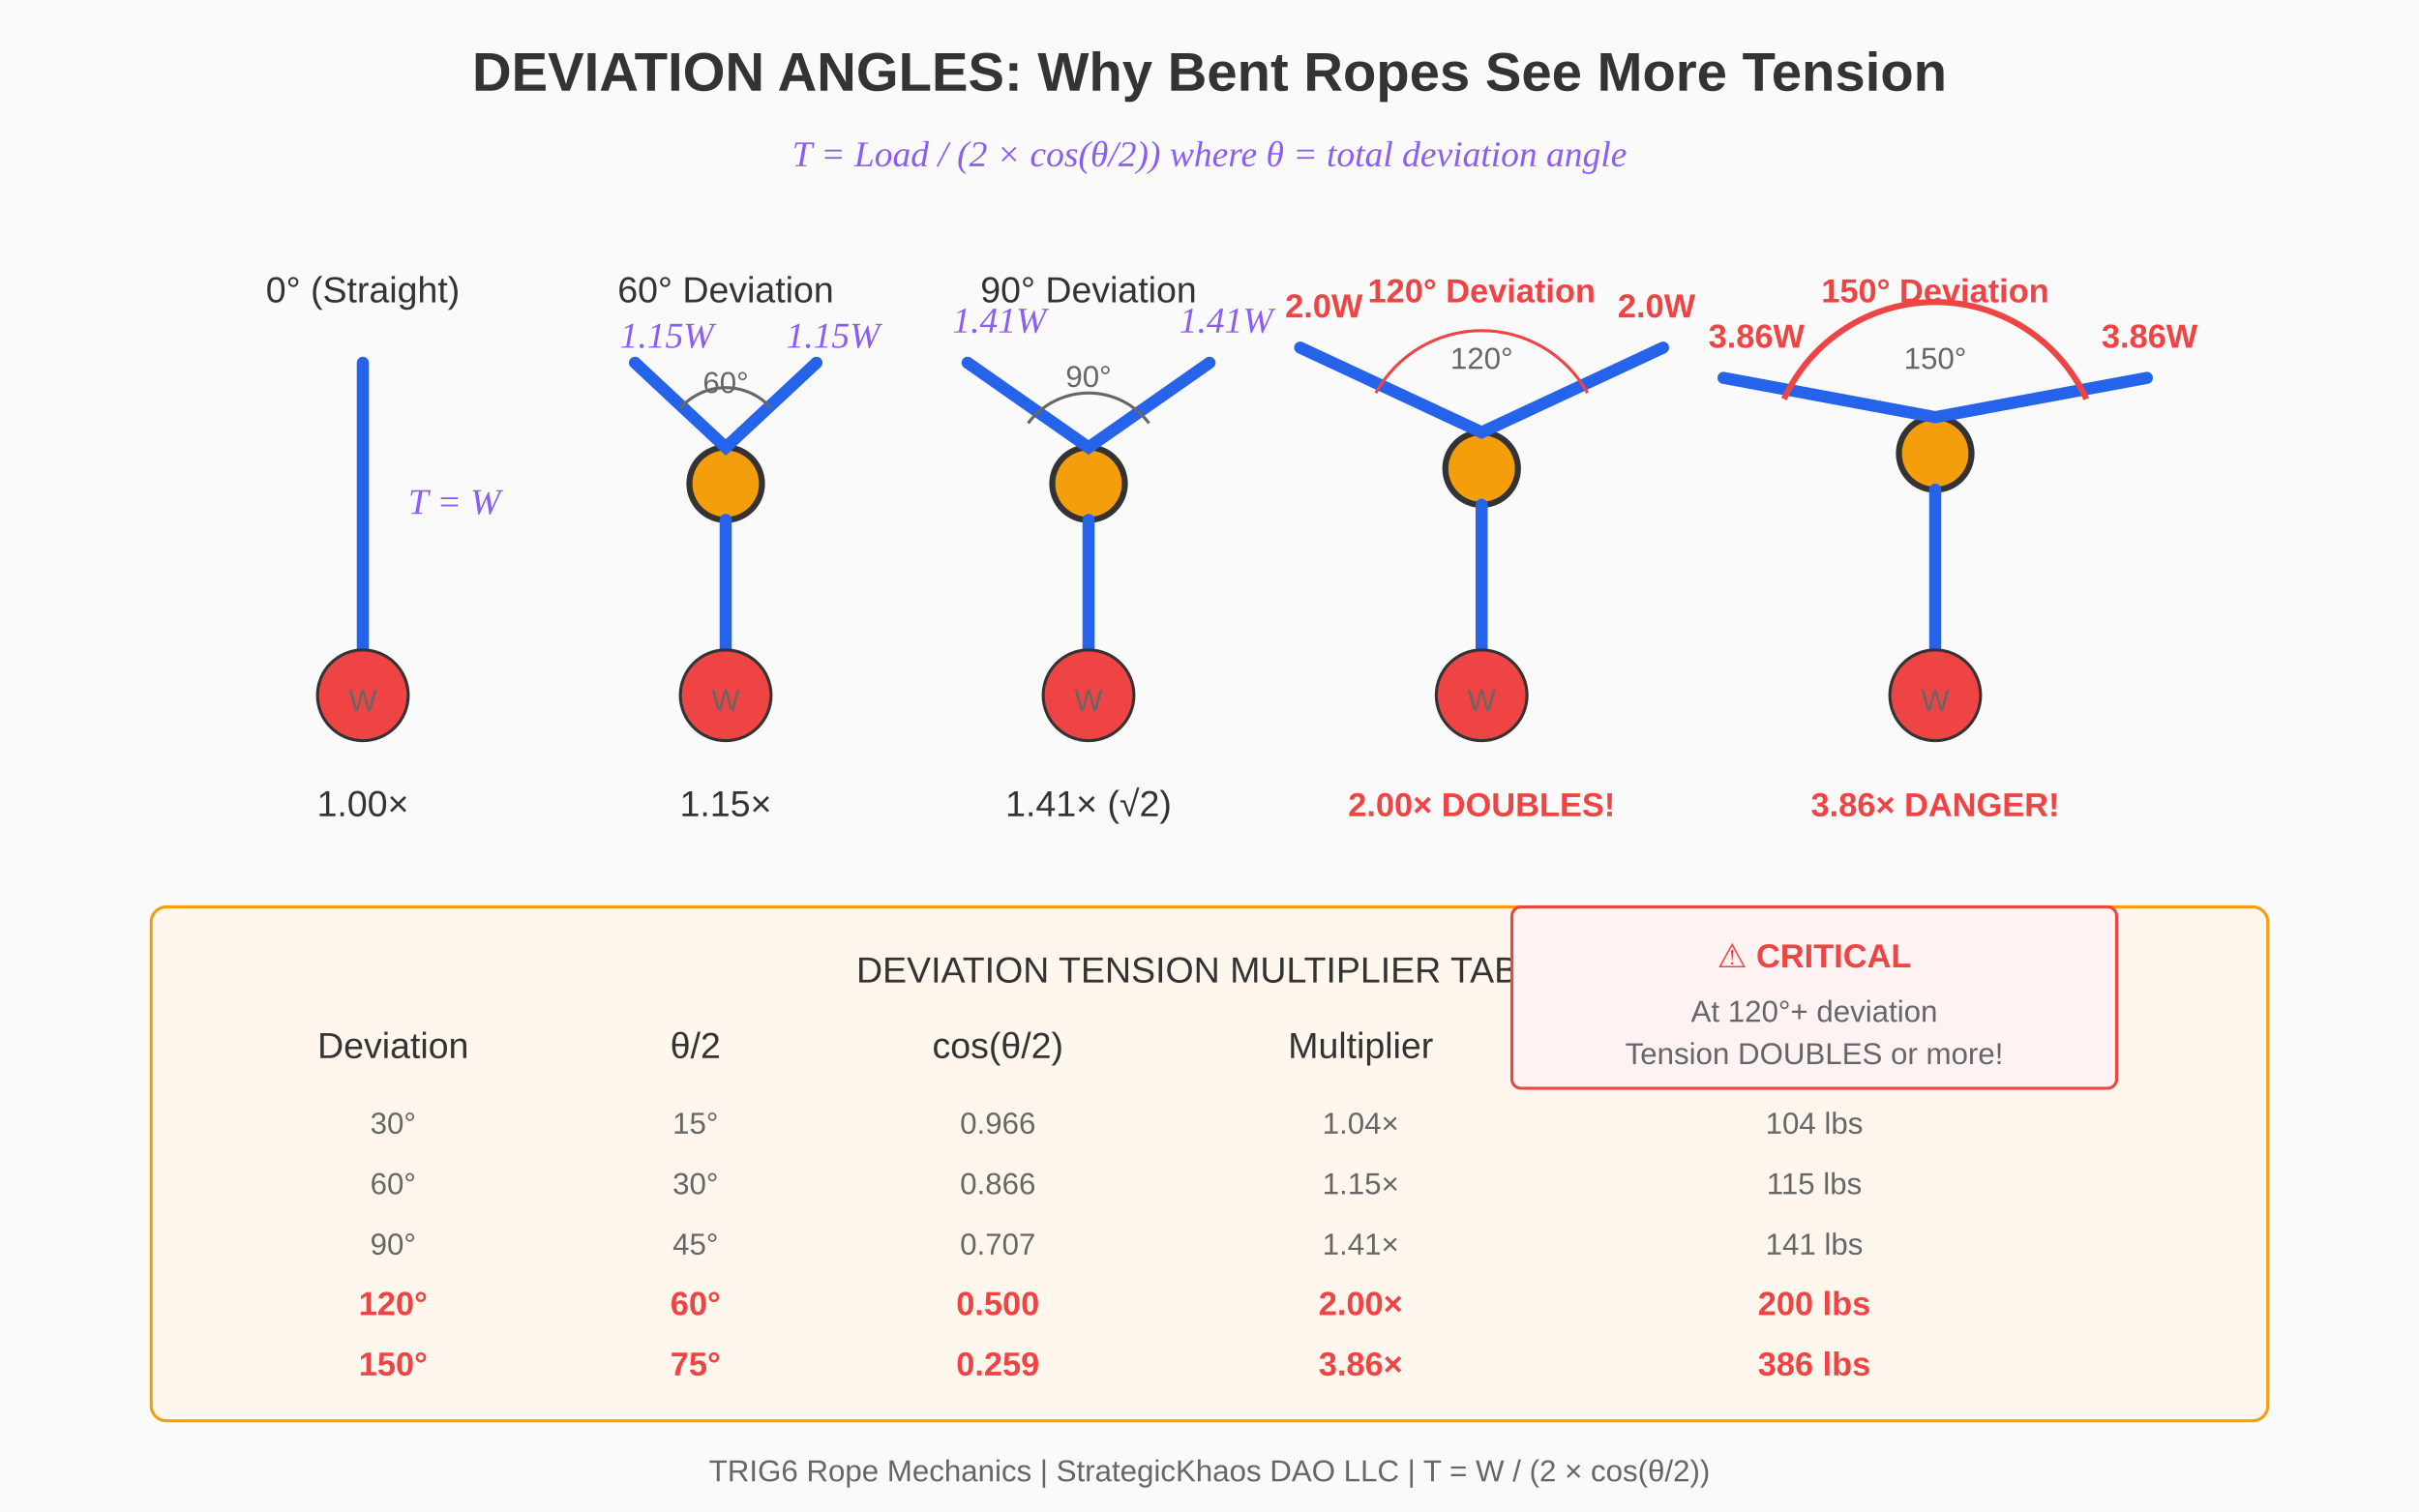
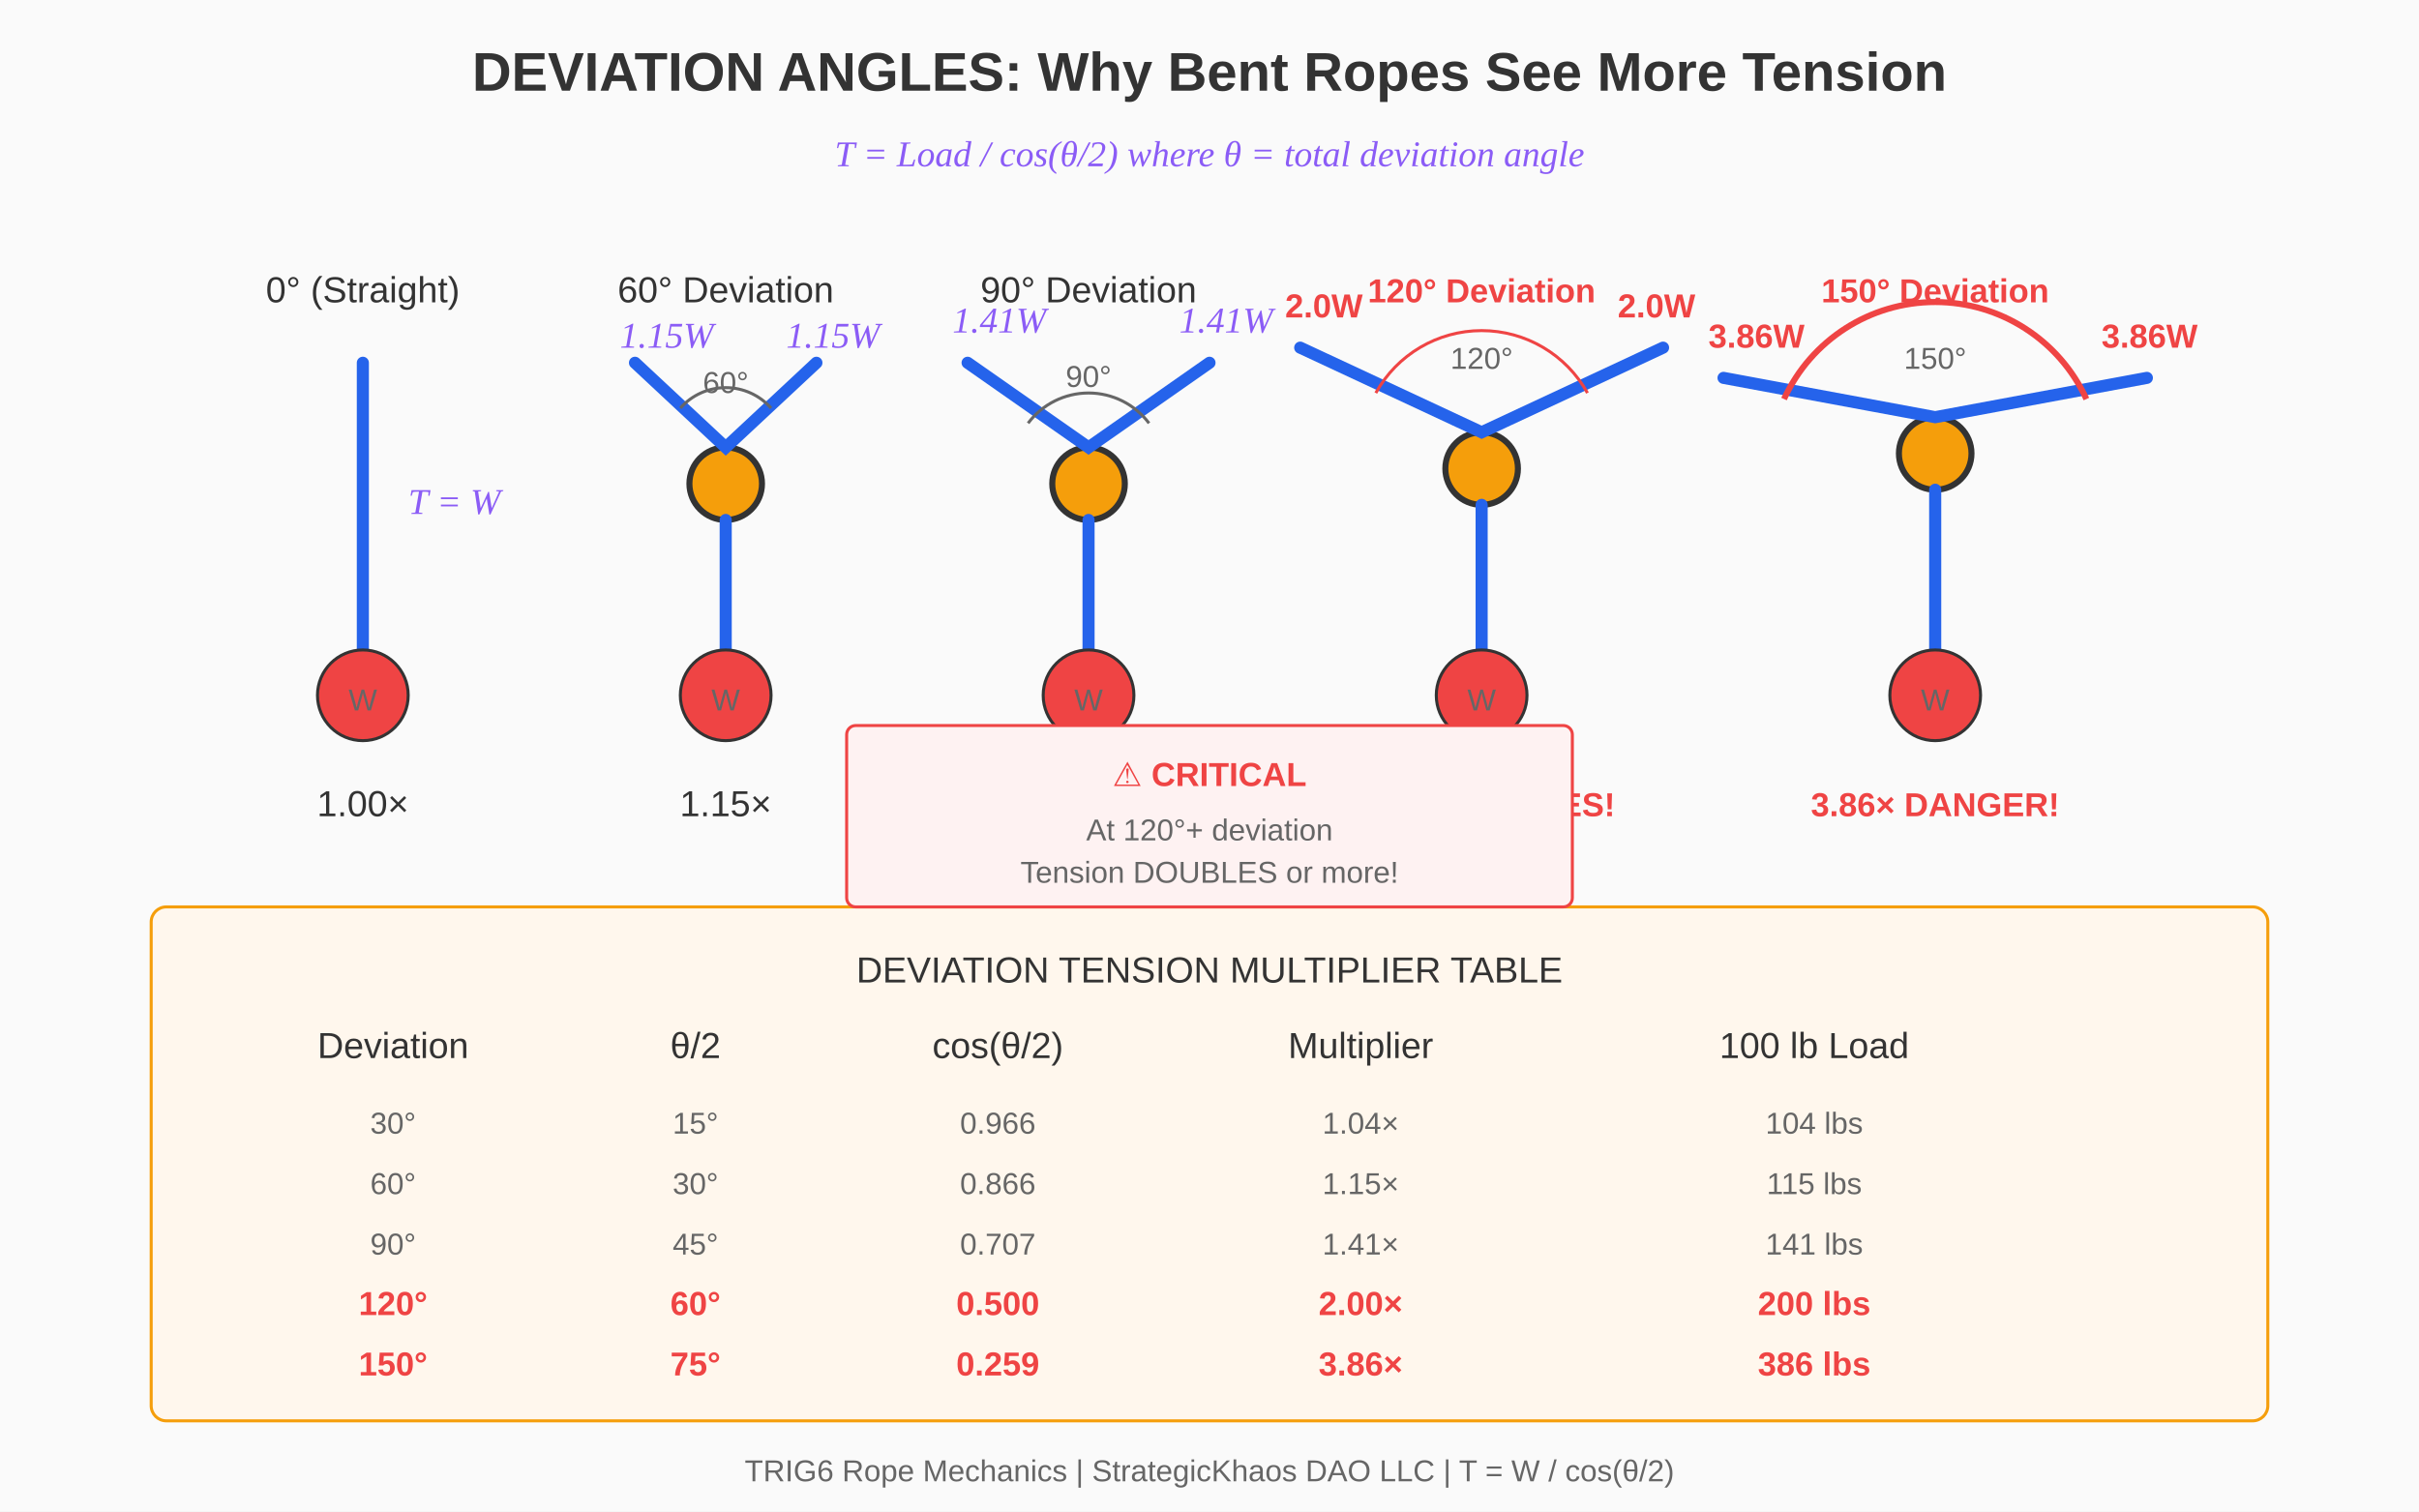
<svg xmlns="http://www.w3.org/2000/svg" width="800" height="500" viewBox="0 0 800 500">
  <style>
    .title { font: bold 18px Arial; fill: #333; }
    .label { font: 12px Arial; fill: #333; }
    .small { font: 10px Arial; fill: #666; }
    .formula { font: italic 12px 'Times New Roman'; fill: #8b5cf6; }
    .warning { font: bold 11px Arial; fill: #ef4444; }
    .rope { stroke: #2563eb; stroke-width: 4; fill: none; stroke-linecap: round; }
    .anchor { fill: #333; }
    .pulley { fill: #f59e0b; stroke: #333; stroke-width: 2; }
  </style>
  <rect width="800" height="500" fill="#fafafa" />
  <text x="400" y="30" class="title" text-anchor="middle">
    DEVIATION ANGLES: Why Bent Ropes See More Tension
  </text>
  <text x="400" y="55" class="formula" text-anchor="middle">
-     T = Load / (2 × cos(θ/2))   where θ = total deviation angle
+     T = Load / cos(θ/2)   where θ = total deviation angle
  </text>
  <g transform="translate(80, 100)">
    <text x="40" y="0" class="label" text-anchor="middle" font-weight="bold">0° (Straight)</text>
    <line x1="40" y1="20" x2="40" y2="120" class="rope" />
    <circle cx="40" cy="130" r="15" fill="#ef4444" stroke="#333" />
    <text x="40" y="135" class="small" text-anchor="middle" fill="white">W</text>
    <text x="55" y="70" class="formula">T = W</text>
    <text x="40" y="170" class="label" text-anchor="middle">1.00×</text>
  </g>
  <g transform="translate(200, 100)">
    <text x="40" y="0" class="label" text-anchor="middle" font-weight="bold">60° Deviation</text>
    <circle cx="40" cy="60" r="12" class="pulley" />
    <path d="M 10,20 L 40,48 L 70,20" class="rope" />
    <path d="M 25,35 A 20,20 0 0,1 55,35" fill="none" stroke="#666" stroke-width="1" />
    <text x="40" y="30" class="small" text-anchor="middle">60°</text>
    <line x1="40" y1="72" x2="40" y2="120" class="rope" />
    <circle cx="40" cy="130" r="15" fill="#ef4444" stroke="#333" />
    <text x="40" y="135" class="small" text-anchor="middle" fill="white">W</text>
    <text x="5" y="15" class="formula">1.15W</text>
    <text x="60" y="15" class="formula">1.15W</text>
    <text x="40" y="170" class="label" text-anchor="middle">1.15×</text>
  </g>
  <g transform="translate(320, 100)">
    <text x="40" y="0" class="label" text-anchor="middle" font-weight="bold">90° Deviation</text>
    <circle cx="40" cy="60" r="12" class="pulley" />
    <path d="M 0,20 L 40,48 L 80,20" class="rope" />
    <path d="M 20,40 A 25,25 0 0,1 60,40" fill="none" stroke="#666" stroke-width="1" />
    <text x="40" y="28" class="small" text-anchor="middle">90°</text>
    <line x1="40" y1="72" x2="40" y2="120" class="rope" />
    <circle cx="40" cy="130" r="15" fill="#ef4444" stroke="#333" />
    <text x="40" y="135" class="small" text-anchor="middle" fill="white">W</text>
    <text x="-5" y="10" class="formula">1.41W</text>
    <text x="70" y="10" class="formula">1.41W</text>
    <text x="40" y="170" class="label" text-anchor="middle">1.41× (√2)</text>
  </g>
  <g transform="translate(450, 100)">
    <text x="40" y="0" class="warning" text-anchor="middle">120° Deviation</text>
    <circle cx="40" cy="55" r="12" class="pulley" />
    <path d="M -20,15 L 40,43 L 100,15" class="rope" />
    <path d="M 5,30 A 40,40 0 0,1 75,30" fill="none" stroke="#ef4444" stroke-width="1" />
    <text x="40" y="22" class="small" text-anchor="middle">120°</text>
    <line x1="40" y1="67" x2="40" y2="120" class="rope" />
    <circle cx="40" cy="130" r="15" fill="#ef4444" stroke="#333" />
    <text x="40" y="135" class="small" text-anchor="middle" fill="white">W</text>
    <text x="-25" y="5" class="warning">2.0W</text>
    <text x="85" y="5" class="warning">2.0W</text>
    <text x="40" y="170" class="warning" text-anchor="middle">2.00× DOUBLES!</text>
  </g>
  <g transform="translate(600, 100)">
    <text x="40" y="0" class="warning" text-anchor="middle">150° Deviation</text>
    <circle cx="40" cy="50" r="12" class="pulley" />
    <path d="M -30,25 L 40,38 L 110,25" class="rope" />
    <path d="M -10,32 A 55,55 0 0,1 90,32" fill="none" stroke="#ef4444" stroke-width="2" />
    <text x="40" y="22" class="small" text-anchor="middle">150°</text>
    <line x1="40" y1="62" x2="40" y2="120" class="rope" />
    <circle cx="40" cy="130" r="15" fill="#ef4444" stroke="#333" />
    <text x="40" y="135" class="small" text-anchor="middle" fill="white">W</text>
    <text x="-35" y="15" class="warning">3.86W</text>
    <text x="95" y="15" class="warning">3.86W</text>
    <text x="40" y="170" class="warning" text-anchor="middle">3.86× DANGER!</text>
  </g>
  <g transform="translate(50, 300)">
    <rect x="0" y="0" width="700" height="170" fill="#fff7ed" stroke="#f59e0b" rx="5" />
    <text x="350" y="25" class="label" text-anchor="middle" font-weight="bold">
      DEVIATION TENSION MULTIPLIER TABLE
    </text>
    <text x="80" y="50" class="label" text-anchor="middle" font-weight="bold">Deviation</text>
    <text x="180" y="50" class="label" text-anchor="middle" font-weight="bold">θ/2</text>
    <text x="280" y="50" class="label" text-anchor="middle" font-weight="bold">cos(θ/2)</text>
    <text x="400" y="50" class="label" text-anchor="middle" font-weight="bold">Multiplier</text>
    <text x="550" y="50" class="label" text-anchor="middle" font-weight="bold">100 lb Load</text>
    <text x="80" y="75" class="small" text-anchor="middle">30°</text>
    <text x="180" y="75" class="small" text-anchor="middle">15°</text>
    <text x="280" y="75" class="small" text-anchor="middle">0.966</text>
    <text x="400" y="75" class="small" text-anchor="middle">1.04×</text>
    <text x="550" y="75" class="small" text-anchor="middle">104 lbs</text>
    <text x="80" y="95" class="small" text-anchor="middle">60°</text>
    <text x="180" y="95" class="small" text-anchor="middle">30°</text>
    <text x="280" y="95" class="small" text-anchor="middle">0.866</text>
    <text x="400" y="95" class="small" text-anchor="middle">1.15×</text>
    <text x="550" y="95" class="small" text-anchor="middle">115 lbs</text>
    <text x="80" y="115" class="small" text-anchor="middle">90°</text>
    <text x="180" y="115" class="small" text-anchor="middle">45°</text>
    <text x="280" y="115" class="small" text-anchor="middle">0.707</text>
    <text x="400" y="115" class="small" text-anchor="middle">1.41×</text>
    <text x="550" y="115" class="small" text-anchor="middle">141 lbs</text>
    <text x="80" y="135" class="warning" text-anchor="middle">120°</text>
    <text x="180" y="135" class="warning" text-anchor="middle">60°</text>
    <text x="280" y="135" class="warning" text-anchor="middle">0.500</text>
    <text x="400" y="135" class="warning" text-anchor="middle">2.00×</text>
    <text x="550" y="135" class="warning" text-anchor="middle">200 lbs</text>
    <text x="80" y="155" class="warning" text-anchor="middle">150°</text>
    <text x="180" y="155" class="warning" text-anchor="middle">75°</text>
    <text x="280" y="155" class="warning" text-anchor="middle">0.259</text>
    <text x="400" y="155" class="warning" text-anchor="middle">3.86×</text>
    <text x="550" y="155" class="warning" text-anchor="middle">386 lbs</text>
  </g>
-   <g transform="translate(500, 300)">
-     <rect x="0" y="0" width="200" height="60" fill="#fef2f2" stroke="#ef4444" rx="3" />
-     <text x="100" y="20" class="warning" text-anchor="middle">⚠️ CRITICAL</text>
-     <text x="100" y="38" class="small" text-anchor="middle">At 120°+ deviation</text>
-     <text x="100" y="52" class="small" text-anchor="middle">Tension DOUBLES or more!</text>
+   <g transform="translate(280, 240)">
+     <rect x="0" y="0" width="240" height="60" fill="#fef2f2" stroke="#ef4444" rx="3" />
+     <text x="120" y="20" class="warning" text-anchor="middle">⚠️ CRITICAL</text>
+     <text x="120" y="38" class="small" text-anchor="middle">At 120°+ deviation</text>
+     <text x="120" y="52" class="small" text-anchor="middle">Tension DOUBLES or more!</text>
  </g>
  <text x="400" y="490" class="small" text-anchor="middle">
-     TRIG6 Rope Mechanics | StrategicKhaos DAO LLC | T = W / (2 × cos(θ/2))
+     TRIG6 Rope Mechanics | StrategicKhaos DAO LLC | T = W / cos(θ/2)
  </text>
</svg>
